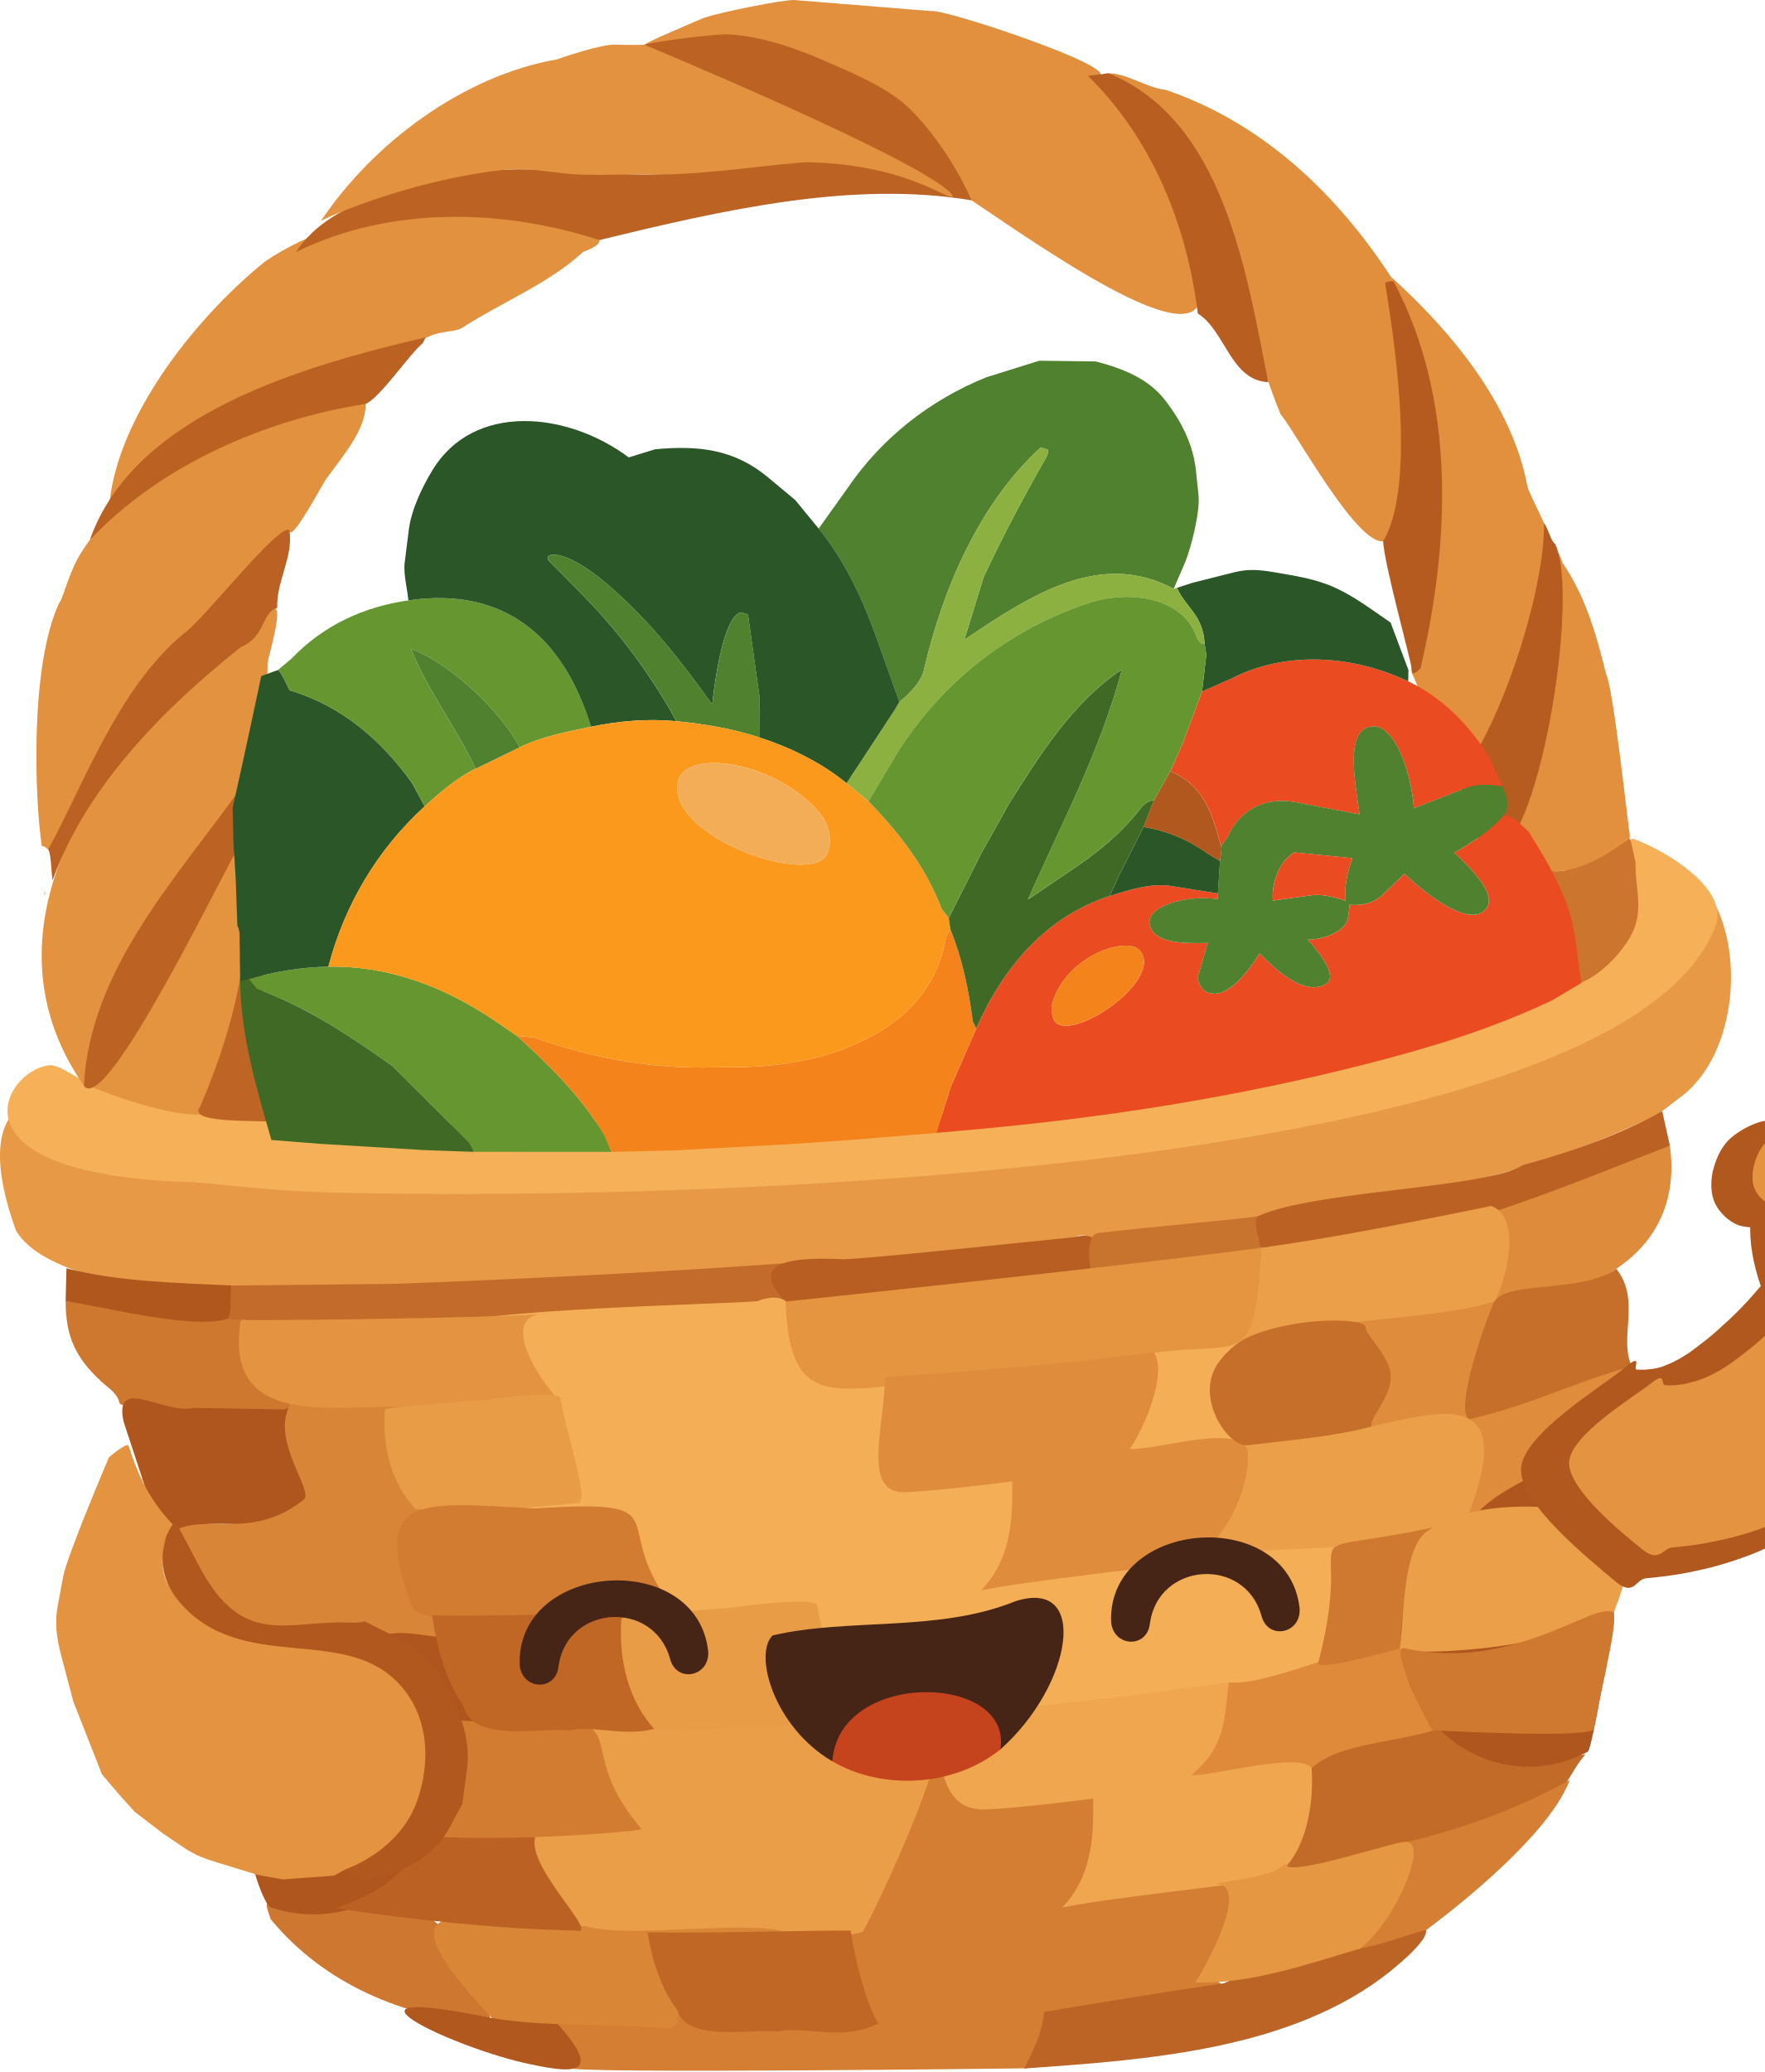
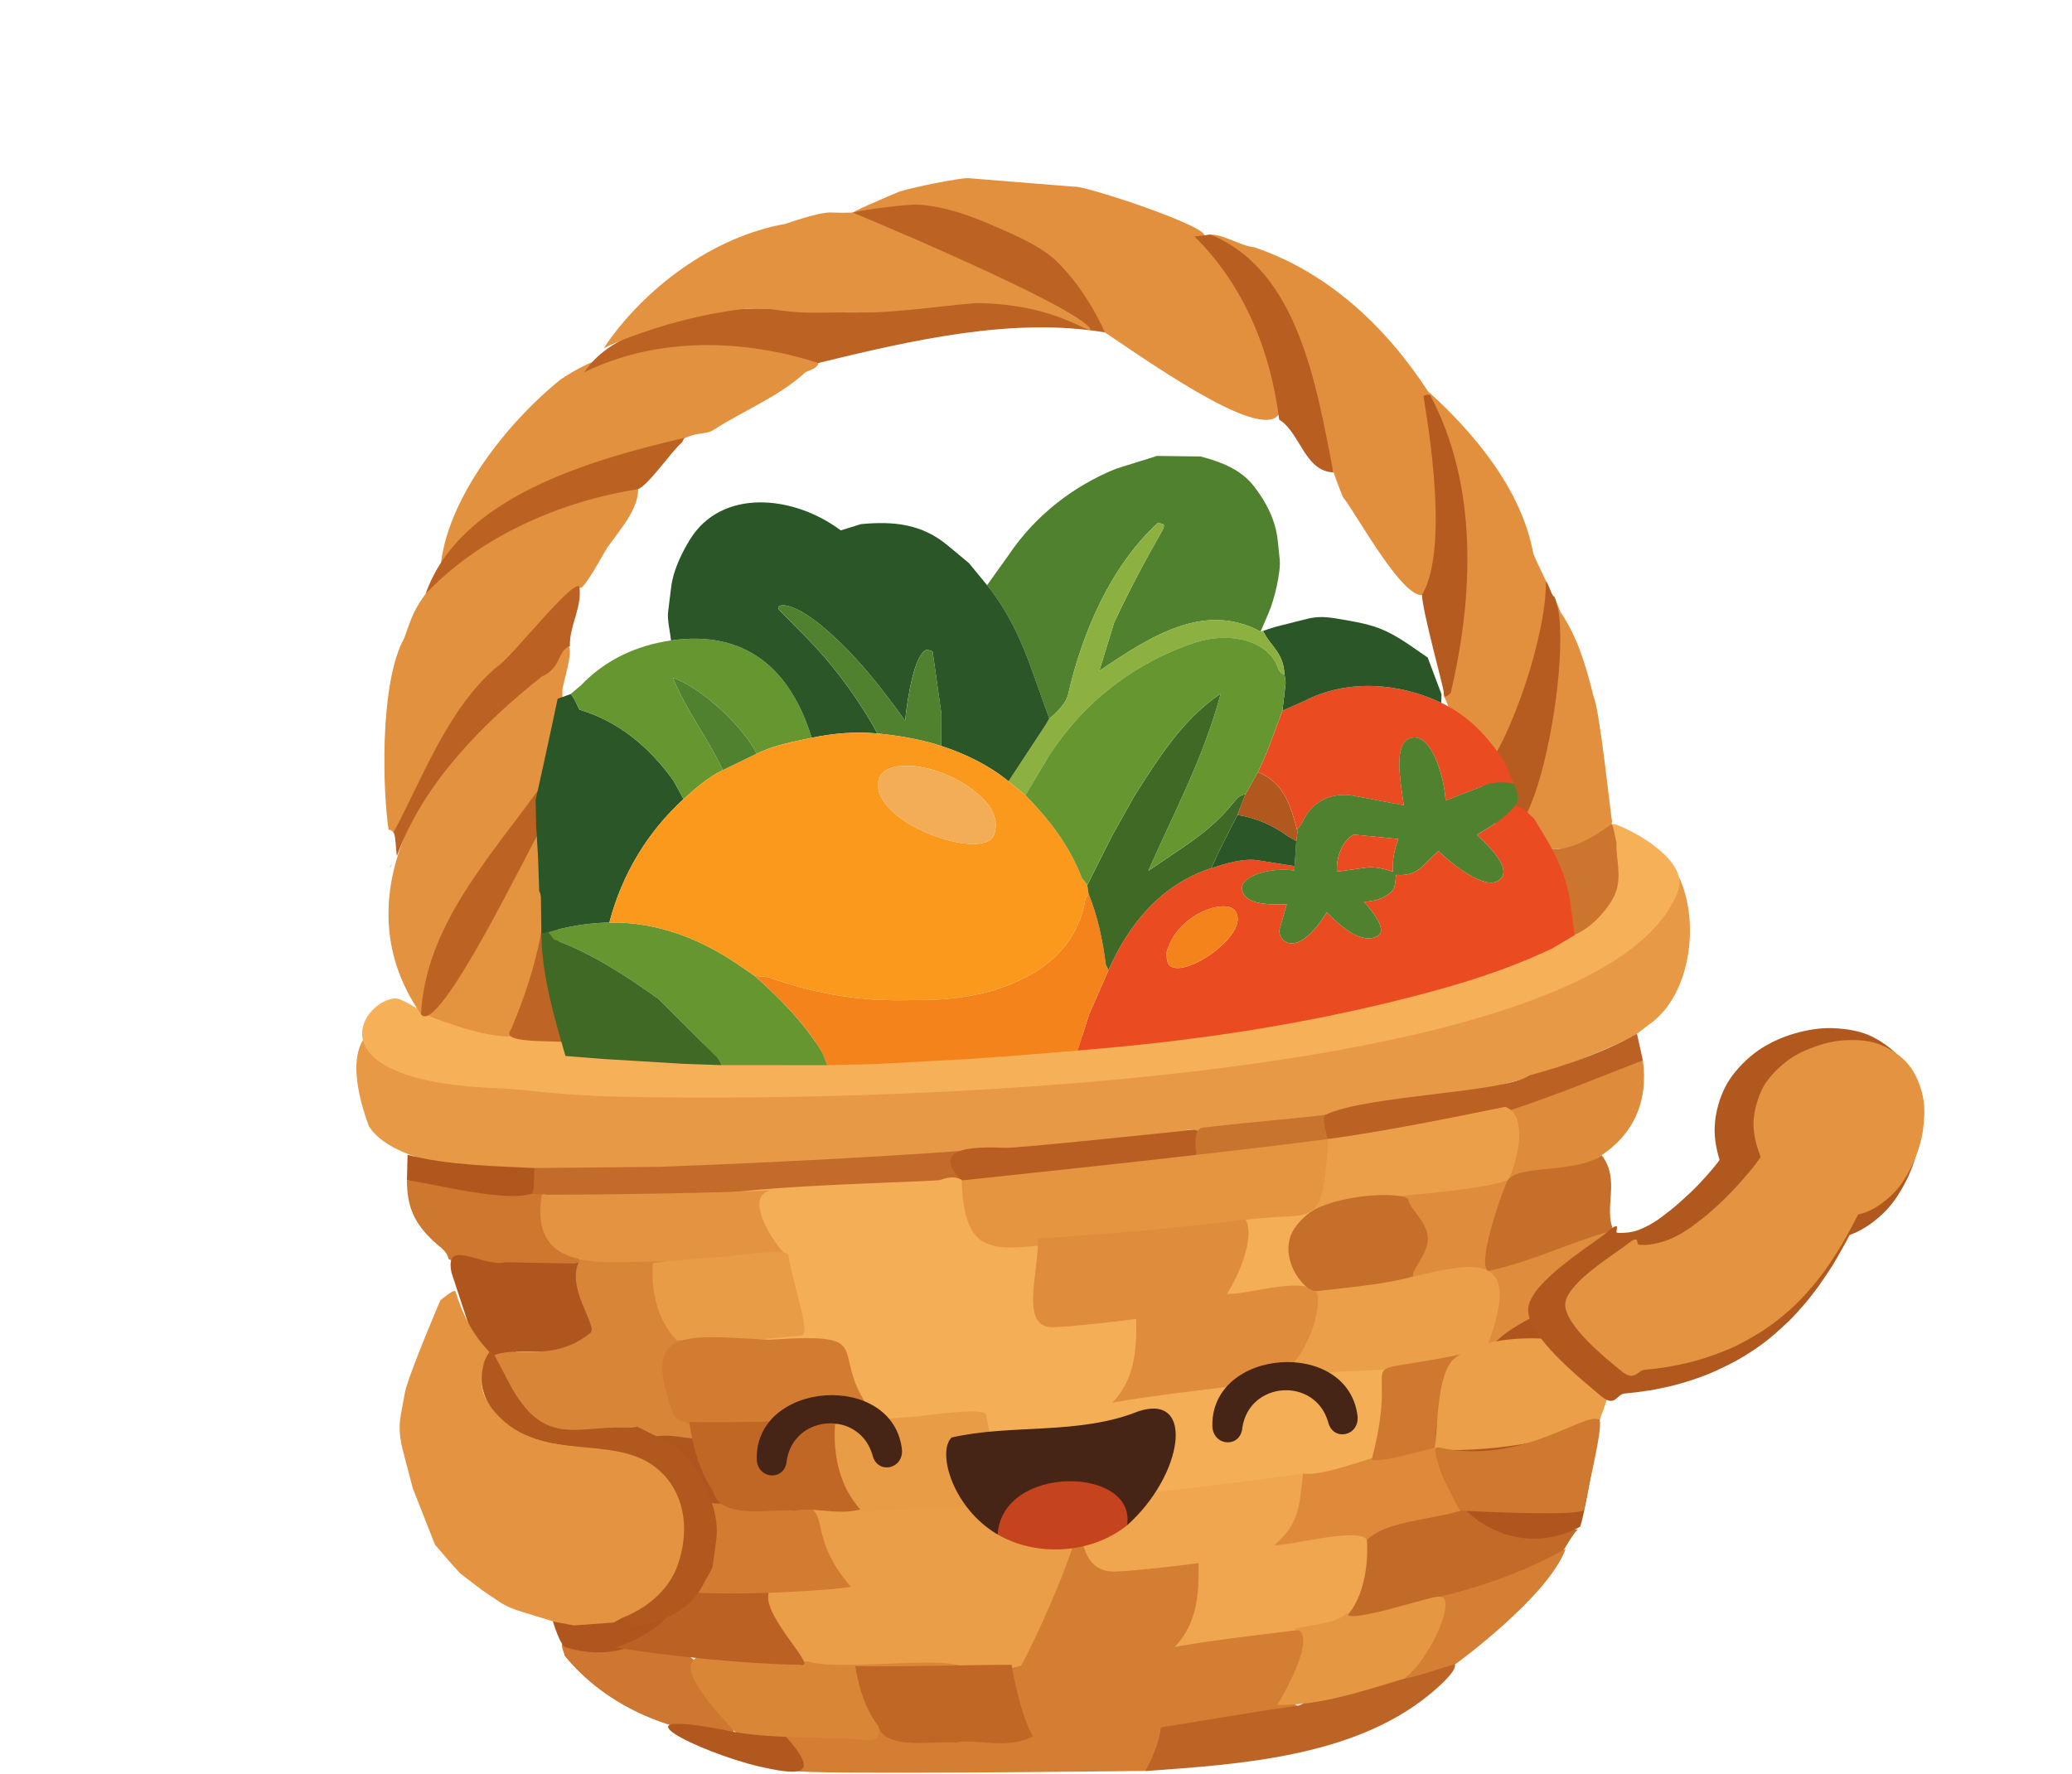
- <svg xmlns="http://www.w3.org/2000/svg" width="534" height="627" viewBox="0 0 534 627" fill="none">
+ <svg xmlns="http://www.w3.org/2000/svg" width="814" height="697" viewBox="-140 -70 814 697" fill="none">
  <g id="cesto">
    <g id="corpo">
      <path d="M519.51 274.461C527.873 291.803 524.535 321.143 507.693 332.701C507.693 332.701 502.015 337.133 502.043 336.969C448.676 363.778 386.763 368.094 330.057 375.547C329.626 372.89 324.216 373.389 324.274 376.4C296.382 377.59 264.873 386.021 238.65 382.443C194.088 387.728 26.303 407.208 4.885 372.477C0.751 361.14 -4.956 340.518 8.012 333.593C30.159 377.292 202.634 355.213 250.716 355.05C339.227 343.357 461.02 342.916 519.49 274.461" fill="#E79945" />
      <path d="M519.5 279.449C493.632 352.834 223.994 363.883 100.618 360.891C82.989 360.459 68.717 358.531 58.185 357.735C-17.895 355.587 1.317 323.877 14.841 322.352C18.352 321.959 25.229 328.021 28.874 328.404C33.957 328.941 41.448 330.083 49.217 331.464C65.187 334.303 99.103 340.422 118.631 340.298C172.44 339.952 267.598 337.727 290.828 336.902C331.87 330.764 381.593 324.433 423.978 313.019C442.528 307.389 465.433 298.786 478.544 290.575C496.03 283.535 489.977 252.19 494.581 253.897C503.847 257.331 521.428 267.815 519.701 278.298" fill="#F5B058" />
      <path d="M286.004 518.845C315.709 522.777 345.769 527.947 325.876 574.716L366.074 568.567C366.697 571.128 371.426 569.881 373.143 569.881C376.02 580.998 360.77 595.433 369.719 600.354L369.162 602.378L317.454 610.578L310.807 625.886C310.807 625.886 173.505 627.584 172.334 625.79C169.006 624.352 172.21 619.009 169.275 614.77C167.155 616.631 166.637 614.894 167.999 612.401C176.746 607.595 191.968 613.494 202.692 611.614C202.883 607.01 207.305 607.269 209.78 611.902C226.507 613.427 246.122 614.559 262.6 611.259C258.888 603.567 256.481 595.376 255.368 586.695C250.688 584.269 277.966 513.263 285.994 518.845H286.004Z" fill="#D37E33" />
      <path d="M479.83 530.987C476.722 534.172 474.42 539.965 471.466 542.756C457.999 548.943 440.562 558.908 425.484 557.431C427.584 560.97 392.326 566.265 391.501 567.282C388.278 567.138 386.705 566.418 389.247 563.685C404.047 513.329 385.602 538.344 436.955 520.043C456.225 520.225 444.235 533.001 479.83 530.978V530.987Z" fill="#C26B29" />
      <path d="M421.014 596.353C391.108 620.447 346.958 623.315 310.011 625.943C312.706 620.486 315.335 615.479 316.035 608.803C327.909 606.827 358.842 601.715 370.304 600.19C382.331 594.704 398.014 590.292 411.538 589.668C426.836 580.604 442.749 578.638 421.004 596.353H421.014Z" fill="#BC6425" />
      <path d="M73.685 399.487C78.577 403.899 87.871 424.933 87.871 424.933C89.665 436.482 36.508 426.458 36.173 424.607C35.914 423.197 35.089 421.634 32.288 419.495C22.601 411.237 19.896 404.225 19.867 393.799C35.501 393.54 72.793 398.672 73.685 399.487Z" fill="#CD772F" />
      <path d="M505.41 346.676C507.625 362.359 502.014 375.921 488.164 384.611C473.288 393.953 449.99 397.742 449.75 394.826C449.184 388.169 450.086 380.371 450.143 378.415C451.179 376.583 452.675 365.044 455.006 363.96C464.435 359.577 491.07 349.899 505.41 346.667V346.676Z" fill="#DE8B3B" />
      <path d="M101.558 577.391C111.869 577.516 126.17 574.849 133.585 583.367C133.095 594.896 152.202 607.777 147.492 612.419C122.324 610.578 98.01 600.372 81.877 580.7C81.474 578.619 79.21 575.482 82.529 574.504C85.483 575.128 101.223 573.142 101.558 577.391Z" fill="#CD7730" />
      <path d="M475.101 538.651C468.089 557.604 431.766 583.952 431.766 583.952C425.417 585.65 417.993 588.499 411.547 589.688C415.336 580.336 427.815 569.67 425.493 557.441C442.634 553.461 459.428 547.313 475.101 538.651Z" fill="#D47F34" />
      <path d="M69.964 389.004C84.677 410.029 29.497 394.5 19.867 393.8L20.117 383.796C35.808 387.892 53.62 388.189 69.954 389.004H69.964Z" fill="#B0571E" />
      <path d="M148.864 610.684C152.038 608.334 165.303 610.012 168.584 612.247C183.69 629.042 172.43 627.315 158.215 624.15C134.822 618.635 96.091 599.836 148.854 610.684H148.864Z" fill="#B1581F" />
      <path d="M238.66 382.194L239.878 383.882C237.461 391.498 245.029 388.055 247.446 391.834C250.141 395.891 238.919 395.824 237.595 393.359C213.031 397.08 183.317 400.754 158.177 397.963C132.088 402.787 68.516 399.516 68.909 399.037C70.002 397.685 69.666 394.088 69.954 389.004L119.408 388.505C155.894 387.163 202.519 384.851 238.65 382.185L238.66 382.194Z" fill="#C36B2A" />
      <path d="M505.41 346.676C465.557 362.1 424.774 380.419 381.449 377.638C379.137 374.597 376.298 370.089 380.778 368.017C397.611 360.229 450.134 359.606 460.934 352.566C475.417 348.614 489.891 343.588 503.099 336.241L505.41 346.676Z" fill="#BB6123" />
      <path d="M324.974 374.396C335.467 371.71 332.618 381.388 328.35 386.03C299.134 387.479 265.593 399.756 238.257 394.356C227.418 383.479 235.235 380.074 254.956 381.052C259.512 381.282 318.624 374.99 324.983 374.396H324.974Z" fill="#B85E22" />
      <path d="M380.777 368.008C378.878 369.888 381.641 375.988 381.449 377.628C380.183 388.534 342.574 381.398 330.124 384.179C330.124 384.179 328.053 373.677 332.474 373.13C346.986 371.327 378.811 368.641 380.768 368.008H380.777Z" fill="#C8732E" />
      <path d="M85.953 426.488C91.372 424.464 92.792 427.514 90.212 435.648C98.029 475.328 105.107 460.231 62.866 461.18C66.338 505.887 116.032 477.227 137.028 491.586C141.872 494.895 148.24 504.419 149.353 513.215C159.376 524.206 139.052 524.139 131.292 524.561C145.689 555.849 114.085 588.077 81.838 577.133C79.268 575.397 74.299 560.453 74.29 549.173C74.654 542.498 51.126 471.961 37.429 430.267C34.226 415.87 49.85 428.214 58.569 426.037L85.943 426.498L85.953 426.488Z" fill="#AF561E" />
      <path d="M229.116 393.751C248.319 386.721 234.977 416.052 250.093 418.095C292.411 417.606 361.326 397.55 401.965 396.293C406.972 386.165 406.713 454.341 403.797 502.27C403.27 511.123 274.436 522.009 227.15 523.026C220.388 522.163 169.956 516.801 148.25 489.974C123.37 459.233 127.523 406.393 130.698 403.583C126.487 396.312 220.158 394.711 229.116 393.751Z" fill="#F4AE56" />
      <path d="M282.656 518.528C293.312 518.193 264.797 578.84 261.104 584.547C260.826 584.988 199.996 599.183 175.969 584.345C153.007 570.159 155.703 527.727 168.047 523.746C191.009 516.332 263.281 519.814 282.656 518.528Z" fill="#EA9E48" />
      <path d="M371.953 509.032C376.03 515.996 370.802 528.005 366.467 534.45C374.792 534.901 394.302 526.47 396.997 535.035C397.802 546.746 394.992 562.899 384.451 568.701C373.852 570.255 333.453 574.629 321.473 577.257C330.268 567.963 331.103 556.626 330.853 544.272C323.142 545.298 306.846 547.168 299.173 547.514C284.718 548.607 284.085 533.548 283.989 518.988C309.733 517.185 346.689 512.658 371.953 509.032Z" fill="#EFA64F" />
      <path d="M177.37 582.887C190.079 586.753 226.392 580.835 237.806 584.691C239.974 588.412 198.913 586.014 198.28 586.695C199.546 593.285 201.627 599.749 205.32 605.379C204.706 608.756 206.874 614.28 201.387 613.868C184.66 612.142 165.189 613.504 148.874 610.664C109.241 568.51 144.759 581.813 177.37 582.878V582.887Z" fill="#DA8637" />
      <path d="M205.042 608.305C199.996 601.649 197.397 593.323 195.978 584.729C209.809 585.122 244.156 584.154 257.44 584.192C258.466 591.299 261.977 606.253 265.852 612.305C254.802 617.878 243.887 612.919 235.523 614.741C228.675 613.782 207.718 618.261 205.042 608.315V608.305Z" fill="#C06726" />
      <path d="M425.484 557.431C432.764 557.086 422.088 581.976 411.538 589.678C395.529 594.416 378.581 600.373 361.767 599.931C365.69 593.831 378.313 570.294 368.078 570.121C373.661 568.577 385.199 568.241 389.247 563.695C387.453 569.171 424.246 556.415 425.484 557.431Z" fill="#E69742" />
      <path d="M434.384 502.472C436.063 508.706 438.47 514.989 442.393 520.12C428.994 527.832 406.943 525.885 396.997 535.045C393.62 529.913 365.767 537.711 360.597 537.145C371.301 528.35 370.428 519.88 371.953 509.032C385.794 511.43 435.075 484.679 434.375 502.462L434.384 502.472Z" fill="#DE8A3A" />
      <path d="M132.29 427.639C130.045 437.201 128.798 451.138 134.822 459.032C137.316 460.902 150.178 487.413 150.178 487.413C148.413 501.292 129.355 493.542 120.185 494.194C103.323 495.393 60.737 498.511 58.684 495.154C40.518 465.516 51.059 461.247 62.876 461.171C71.575 461.113 81.445 462.235 91.938 453.785C95.17 451.186 81.656 435.763 87.881 424.924C88.399 424.013 138.045 421.308 132.299 427.639H132.29Z" fill="#D98537" />
      <path d="M165.898 397.588C151.108 396.898 161.448 415.352 168.076 422.44C156.345 425.95 142.466 421.538 132.29 427.638C117.068 420.215 66.223 439.436 72.88 399.487C94.019 399.526 145.555 398.806 165.908 397.588H165.898Z" fill="#E49440" />
      <path d="M443.823 425.557C457.241 425.461 493.027 408.206 493.891 413.683C492.461 449.718 475.619 451.138 445.751 460.883C439.411 455.905 455.563 434.871 440.331 428.962C386.015 442.486 438.758 419.591 409.034 402.749C401.188 395.21 455.448 389.464 453.846 394.279C453.846 394.279 451.486 419.438 443.823 425.567V425.557Z" fill="#DF8C3C" />
      <path d="M451.39 364.929C460.474 368.401 456.273 386.002 452.58 393.646C436.054 399.794 390.312 399.228 377.497 406.767C367.887 405.185 377.986 379.364 381.833 377.58C404.872 374.386 428.38 369.6 451.39 364.929Z" fill="#EB9F48" />
      <path d="M161.927 556.251C159.635 565.459 182.386 586.378 174.195 584.182C152.096 583.846 123.513 580.844 101.568 577.382C117.356 572.193 125.537 564.778 131.014 549.777C139.474 552.405 160.163 546.871 161.937 556.251H161.927Z" fill="#BA6123" />
      <path d="M381.842 377.581C378.984 419.716 376.586 402.394 336.321 411.698C328.475 412.494 275.846 419.333 269.334 419.352C247.733 421.702 238.784 421.078 237.777 393.857C237.777 393.857 334.94 383.748 381.842 377.581Z" fill="#E59540" />
      <path d="M212.782 519.986C212.782 519.986 148.653 526.058 147.569 520.466C141.181 513.32 134.131 498.117 138.889 490.665L180.621 487.576C191.623 484.689 238.478 519.603 212.782 519.986Z" fill="#F2AA54" />
      <path d="M174.732 454.821L141.239 457.909C141.239 457.909 141.574 457.928 139.263 456.854L125.854 456.701C118.286 448.817 115.687 437.594 116.454 426.574C116.943 425.624 143.665 423.965 146.178 423.687C153.602 422.708 169.265 420.809 169.658 423.14C171.807 435.782 178.799 454.715 174.742 454.83L174.732 454.821Z" fill="#E99C46" />
      <path d="M150.696 521.291C197.521 518.221 170.56 526.058 194.193 553.489C193.282 554.554 116.809 560.328 113.231 550.765C100.378 516.361 116.435 519.478 150.696 521.291Z" fill="#D27C32" />
      <path d="M444.11 459.243C422.884 472.124 383.712 465.928 360.597 472.335C377.152 453.766 373.257 437.816 375.147 437.365C380.537 436.885 409.12 431.197 414.002 431.917C437.924 426.363 459.265 420.416 444.11 459.253V459.243Z" fill="#EB9F48" />
      <path d="M455.822 457.008C438.758 465.046 431.872 484.066 434.385 502.472C433.991 501.014 432.86 499.729 433.445 496.573C430.375 496.669 401.198 505.752 398.896 503.479C412.727 451.8 379.387 476.863 455.822 457.008Z" fill="#CF7930" />
      <path d="M410.482 427.418L410.693 421.5C410.789 423.159 412.842 425.768 410.482 427.418Z" fill="#EB9F48" />
      <path d="M425.522 484.584C416.372 517.789 450.594 546.036 480.645 530.028C482.908 527.899 504.173 404.676 484.894 431.744C476.559 443.455 457.443 447.129 447.487 457.459C431.651 473.879 423.019 484.852 425.522 484.584Z" fill="#AF561E" />
      <path d="M493.881 413.472C476.703 418.076 462.239 425.663 444.715 429.432C439.612 427.063 451.141 395.449 452.359 393.732C456.762 387.479 478.784 391.373 489.2 383.939C496.787 393.598 489.795 404.734 493.881 413.481V413.472Z" fill="#C56F2B" />
      <path d="M349.269 409.108C353.346 416.071 346.305 432.012 341.97 438.458C350.296 438.909 374.984 430.459 377.67 439.024C378.475 450.735 370.495 466.907 359.954 472.709C349.356 474.263 308.956 478.637 296.976 481.265C305.772 471.971 306.606 460.634 306.357 448.28C298.645 449.306 282.349 451.176 274.676 451.522C260.221 452.615 267.904 431.293 267.818 416.733C293.562 414.93 324.015 412.743 349.269 409.117V409.108Z" fill="#DF8C3C" />
      <g>
        <path d="M488.529 487.663C467.303 500.544 423.373 500.88 423.661 498.904C424.975 490.157 424.39 468.758 431.871 463.415C449.769 450.62 484.126 457.497 488.116 460.068C493.66 463.646 495.78 469.074 488.529 487.663Z" fill="#EB9F48" />
        <path d="M433.905 523.621C436.974 523.717 482.62 526.249 482.496 523.027C482.39 520.331 490.495 489.13 488.183 487.874C482.179 484.603 458.152 506.03 425.023 498.76C419.729 497.599 434.49 526.767 433.905 523.621Z" fill="#CF7930" />
        <path d="M66.827 520.581C63.595 515.91 57.466 500.333 58.674 495.153C59.307 494.3 103.074 490.214 103.093 492.573C103.208 505.397 114.382 526.316 110.354 525.779" fill="#E99C46" />
        <path d="M415.153 431.648C403.241 434.842 390.206 435.801 377.497 437.346C371.876 438.027 360.875 422.507 369.152 411.832C371.665 408.59 374.763 405.885 378.494 404.312C392.661 398.366 413.158 398.778 413.273 401.54C413.389 404.303 420.784 410.393 420.947 416.398C421.119 422.901 414.098 429.375 415.163 431.648H415.153Z" fill="#C56F2B" />
        <path d="M162.052 456.471C208.878 453.402 181.916 461.238 205.55 488.67C204.638 489.734 128.165 495.509 124.587 485.946C111.735 451.541 127.791 454.658 162.052 456.471Z" fill="#D27C32" />
        <path d="M140.231 516.197C134.956 508.457 132.251 498.77 130.764 488.766C145.209 489.226 181.081 488.094 194.96 488.142C196.025 496.41 199.699 513.809 203.746 520.849C192.208 527.333 180.813 521.559 172.065 523.679C164.91 522.557 143.022 527.774 140.231 516.197Z" fill="#C06726" />
        <path d="M253.028 521.626L198.528 523.746C190.088 514.855 187.191 502.203 188.054 489.773C188.601 488.708 218.393 486.838 221.193 486.512C229.461 485.409 246.927 483.27 247.369 485.888C249.766 500.141 257.564 521.502 253.037 521.626H253.028Z" fill="#E99C46" />
      </g>
    </g>
    <g id="rosto">
      <g id="boca" transform="translate(277.0 512.0) scale(1.0) translate(-277.0 -512.0)">
        <path d="M302.789 529.376C294.08 505.292 260.97 510.251 251.925 532.992C234.286 522.652 228.004 500.63 233.835 494.895C257.085 489.485 283.807 494.05 307.364 484.536C329.866 477.352 324.59 510.03 302.779 529.376H302.789Z" fill="#462416" />
        <path d="M302.789 529.376C288.574 540.848 266.878 541.749 251.925 532.983C253.814 505.138 306.558 506.241 302.789 529.376Z" fill="#C5441E" />
      </g>
      <g id="olho-esq" transform="translate(185.0 490.0) rotate(-4.0) scale(1.3 1.3)">
        <path d="M-22 9C-21-15 21-15 22 9C22 15 14 16 13 10C10-4-10-4-13 10C-14 16-22 15-22 9Z" fill="#462416" />
      </g>
      <g id="olho-dir" transform="translate(364.0 477.0) rotate(-4.0) scale(-1.3 1.3)">
        <path d="M-22 9C-21-15 21-15 22 9C22 15 14 16 13 10C10-4-10-4-13 10C-14 16-22 15-22 9Z" fill="#462416" />
      </g>
    </g>
    <g id="alca">
      <path d="M333.146 22.521C340.474 32.151 369.421 83.686 362.285 93.009C354.362 103.368 308.927 70.421 289.092 57.29C263.646 37.474 196.371 15.001 195.325 13.562C194.193 13.812 197.099 12.316 201.109 10.551C206.432 8.201 213.204 5.333 213.204 5.333C218.527 3.606 236.434 0 240.271 0L281.975 3.367C284.968 2.523 333.127 18.329 333.146 22.511V22.521Z" fill="#E28F3E" />
      <path d="M180.161 70.805C183.633 73.442 179.317 75.15 176.516 76.214C166.08 85.835 152.249 91.244 140.039 99.1C136.788 101.191 132.069 98.965 124.137 105.277C88.082 110.485 54.761 132.545 32.864 156.927C33.065 129.054 58.204 96.903 80.092 79.236C106.651 60.906 148.058 59.429 180.161 70.805Z" fill="#E2913E" />
      <path d="M420.937 83.686C422.683 86.065 428.783 139.816 421.445 161.32C415.71 174.585 392.604 131.107 387.597 125.38C373.133 90.314 370.399 44.687 333.98 22.396C339.304 21.044 346.852 26.636 352.799 27.182C381.516 36.937 404.056 57.875 420.937 83.686Z" fill="#E18F3D" />
      <path d="M110.708 122.225C110.66 130.176 104.119 137.447 98.604 145.12C97.702 146.377 88.542 163.584 87.679 160.773C87.65 160.697 81.176 167.727 77.522 171.717C70.098 179.813 61.744 188.579 54.147 195.984C36.892 213.815 25.066 235.06 17.632 258.617C15.273 260.66 15.196 255.979 12.654 256.046C10.458 241.285 9.038 201.202 17.987 182.287C18.869 181.741 20.596 174.25 23.646 168.802C27.483 161.944 32.969 156.62 36.46 153.455C56.9 134.915 89.281 118.571 110.708 122.215V122.225Z" fill="#E2913E" />
      <path d="M294.06 60.618C258.13 54.585 219.16 63.448 181.446 72.646C152.278 63.218 118.247 62.163 89.569 76.281C100.618 59.17 128.645 54.902 148.058 51.622C178.194 48.782 217.376 62.815 240.587 35.796C225.078 24.9 208.005 18.502 188.985 15.989C190.769 14.08 193.052 14.071 195.037 13.534C199.507 12.325 217.155 10.205 220.493 10.397C231.322 11.021 242.573 15.222 251.1 19.087C254.553 20.651 268.182 25.907 275.136 32.717C287.49 44.812 294.051 60.599 294.051 60.599L294.06 60.618Z" fill="#BC6223" />
      <path d="M441.636 235.463C438.183 233.228 428.495 204.866 427.248 203.715C434.087 163.104 435.142 122.628 420.927 83.686C439.41 100.337 457.721 122.561 462.296 147.163C462.315 148.046 465.212 153.657 467.331 158.289C468.051 159.853 468.674 181.587 463.485 201.039C459.025 217.757 448.964 232.902 441.645 235.463H441.636Z" fill="#E2903D" />
      <path d="M493.315 252.814C491.665 267 449.021 266.156 450.661 256.89C461.49 243.683 465.154 146.165 472.981 170.422C479.676 180.072 483.1 191.706 486.121 204.002C488.404 208.462 493.056 252.689 493.315 252.814Z" fill="#E2903E" />
      <path d="M335.505 22.185C370.274 36.304 377.228 82.142 383.847 115.645C372.481 115.175 370.821 99.982 362.534 94.889C359.273 68.167 348.694 41.982 329.28 22.943L335.515 22.185H335.505Z" fill="#B85E21" />
      <path d="M470.65 164.504C480.606 184.695 456.426 306.162 441.626 235.463C454.498 219.186 467.638 178.489 467.312 158.289C468.549 159.776 469.557 164.159 470.64 164.504H470.65Z" fill="#B65C20" />
      <path d="M80.965 200.808C81.56 253.456 35.204 273.522 25.401 328.548C-8.783 279.545 31.952 224.183 72.745 192.703C73.656 191.994 81.579 182.182 83.497 184.234C85.185 186.037 80.955 199.629 80.965 200.808Z" fill="#E3923F" />
      <path d="M74.951 255.547C77.781 262.233 74.107 307.975 64.017 336.596C56.42 339.732 32.979 331.253 28.221 329.047C41.793 303.85 71.335 253.581 74.145 254.233C74.289 254.272 74.778 255.145 74.951 255.547Z" fill="#E4933F" />
      <path d="M72.774 255.317C68.544 261.628 32.144 338.025 25.392 328.558C27.195 292.897 54.099 265.072 73.618 237.419C76.255 239.836 76.85 253.427 73.148 254.866C73.119 254.876 73.004 254.962 72.774 255.317Z" fill="#BC6223" />
      <path d="M84.734 339.991C83.804 338.37 56.027 340.806 60.535 334.984C69.139 315.053 76.044 291.189 74.241 269.042C78.644 264.649 80.044 324.146 84.734 339.981V339.991Z" fill="#BE6525" />
      <path d="M495.032 260.947C494.849 268.247 497.238 274.184 494.6 281.042C491.962 287.9 479.724 301.587 470.247 297.539C460.349 293.309 450.891 270.203 450.613 260.314C454.085 258.578 464.214 264.621 473 263.518C483.33 262.213 493.497 253.044 493.324 253.869C493.622 253.725 494.888 260.784 495.041 260.947H495.032Z" fill="#CB752F" />
      <path d="M127.935 103.867C123.887 107.157 115.082 120.316 110.708 122.225C80.39 126.915 48.517 140.717 27.185 163.42C40.537 125.179 92.024 110.725 128.827 102.073L127.935 103.867Z" fill="#BB6223" />
      <path d="M419.249 85.528C419.872 85.269 421.599 84.818 421.819 85.221C440.734 120.786 438.94 164.044 429.924 202.285C427.497 204.76 427.143 203.561 427.2 202.094C427.258 200.626 418.702 169.876 418.645 163.708C430.576 143.873 418.884 85.681 419.249 85.528Z" fill="#B65B1F" />
      <path d="M87.631 160.495C88.753 168.859 83.631 175.784 83.89 183.956C79.085 185.28 80.524 192.646 72.841 195.85C49.457 214.428 26.12 238.014 15.905 266.395C15.435 263.221 15.608 259.998 14.687 256.861C25.008 238.215 35.52 208.472 55.451 191.85C60.631 188.771 84.763 157.723 87.621 160.495H87.631Z" fill="#BA6123" />
      <path d="M195.047 13.543C195.047 13.543 282.311 49.752 288.44 59.266C287.375 61.405 275.625 49.867 244.865 49.109C239.12 48.965 211.995 53.204 197.761 52.773C190.213 52.543 182.319 53.224 173.85 52.725C167.03 52.322 159.712 50.576 152.892 51.325C127.906 54.058 104.608 63.132 97.175 66.805C112.943 43.277 140.126 22.953 168.574 17.965C168.574 17.965 181.974 13.188 186.625 13.505C189.091 13.668 195.047 13.553 195.047 13.553V13.543Z" fill="#E3923F" />
    </g>
    <g id="frutas">
      <g>
        <path d="M156.47 313.471C166.416 322.391 175.845 331.781 182.99 343.559L185.014 348.566L143.329 348.547C143.368 348.029 142.322 346.063 141.708 345.449L118.756 322.573C105.548 313.212 92.859 304.81 77.704 299.189L75.383 296.283C82.941 294.01 91.382 292.657 99.39 292.513C117.749 292.187 134.812 298.642 150.245 309.203L156.479 313.471H156.47Z" fill="#669630" />
        <path d="M75.373 296.283L77.695 299.189C92.849 304.81 105.539 313.212 118.746 322.573L141.699 345.449C142.313 346.063 143.358 348.039 143.32 348.547L128.559 348.039L96.935 346.13L82.145 344.96C77.57 329.134 72.889 313.327 72.678 296.935L75.364 296.273L75.373 296.283Z" fill="#3F6925" />
      </g>
      <path d="M84.15 202.737C85.416 203.83 86.605 206.871 87.641 208.885C103.083 213.402 115.399 223.867 124.674 236.921L128.539 243.999C114.315 256.986 104.349 273.58 99.381 292.513C91.372 292.657 82.931 294 75.373 296.283L72.688 296.945L72.505 282.509C72.505 281.991 72.064 280.217 71.844 280.255L71.345 266.117L70.645 254.675L70.415 244.441C73.935 228.96 79.076 204.588 79.076 204.588L84.159 202.737H84.15Z" fill="#2B5627" />
      <path d="M178.885 219.915C171.567 221.44 163.989 222.888 157.247 226.159C152.364 216.232 136.673 200.77 124.395 196.368C129.863 209.748 138.255 220.27 143.962 232.595C138.342 235.319 133.124 239.817 128.539 243.999L124.674 236.921C115.399 223.867 103.083 213.402 87.641 208.885C86.595 206.87 85.415 203.83 84.149 202.736L88.302 199.245C97.961 189.116 110.296 183.582 123.609 181.673C152.71 177.511 170.492 192.646 178.885 219.915Z" fill="#669630" />
      <g id="tomate">
        <path d="M462.641 251.663L466.056 257.226C471.207 265.638 475.571 274.759 476.808 284.265L478.602 297.472L469.854 302.671C451.813 311.246 433.493 316.866 413.964 321.864C374.14 332.05 334.297 338.284 293.38 341.929L283.366 342.821L287.807 328.769L295.49 311.226C303.47 293.003 316.409 277.426 335.841 271.153C341.222 269.417 348.387 267.125 354.43 268.103L368.606 270.357L368.539 272.074C358.343 270.673 346.91 274.539 347.975 279.709C349.116 285.253 357.298 285.598 365.527 285.358L362.582 295.602C362.266 296.715 363.695 299.275 364.673 299.88C370.093 303.208 376.548 295.938 381.257 288.543C387.636 294.959 395.175 301.079 401.121 297.875C404.872 295.861 400.565 289.578 395.827 284.332C399.865 284.38 405.84 282.5 407.605 279.037C408.114 278.04 408.372 274.827 408.478 273.791C412.363 274.136 415.844 273.311 418.587 270.664L425.091 264.391C432.821 271.757 445.022 280.476 449.626 275.239C453.242 271.124 446.441 263.873 440.216 258.041C445.827 254.752 451.295 251.327 455.083 246.733C456.215 246.666 458.421 247.731 459.236 248.488L462.651 251.673L462.641 251.663ZM345.02 287.67C341.232 283.104 322.586 289.041 318.404 303.86C318.078 305.021 318.404 307.774 319.018 308.781C323.574 316.166 352.483 296.667 345.02 287.679V287.67Z" fill="#EB4B20" />
        <path d="M426.203 206.17C436.773 211.196 444.552 219.349 450.834 229.18L454.709 237.976C451.525 237.391 447.132 237.141 444.005 238.359L427.949 244.604C427.105 232.998 421.513 217.287 413.888 220.145C407.452 222.553 410.051 236.173 411.499 246.455L392.134 242.772C383.175 241.064 375.205 244.901 371.512 253.38L369.594 256.075C366.937 246.503 364.606 237.669 354.209 233.391L357.854 225.219L363.82 209.249L372.596 205.374C389.381 196.732 409.686 198.315 426.213 206.17H426.203Z" fill="#EB4B20" />
        <path d="M420.88 188.388L426.289 202.784L426.213 206.17C409.686 198.315 389.381 196.732 372.596 205.374L363.82 209.249L365.047 198.698C365.153 197.806 364.75 195.668 364.587 194.814C364.184 186.095 358.688 183.611 356.223 177.885L360.961 176.35L373.43 173.204C377.766 172.111 381.142 172.389 385.717 173.175C392.105 174.278 398.388 175.17 404.44 178C410.319 180.753 415.528 184.743 420.889 188.397L420.88 188.388Z" fill="#2B5627" />
        <path d="M454.709 237.966C455.822 240.479 457.366 243.942 455.074 246.723C451.285 251.318 445.808 254.742 440.207 258.032C446.432 263.863 453.232 271.115 449.616 275.229C445.012 280.466 432.812 271.757 425.081 264.381L418.578 270.654C415.835 273.302 412.353 274.126 408.468 273.781C408.363 274.817 408.104 278.03 407.595 279.028C405.821 282.481 399.846 284.37 395.817 284.322C400.555 289.578 404.862 295.851 401.112 297.865C395.165 301.069 387.616 294.959 381.248 288.533C376.548 295.928 370.083 303.198 364.664 299.87C363.685 299.266 362.256 296.714 362.573 295.592L365.517 285.348C357.297 285.588 349.116 285.243 347.965 279.699C346.9 274.529 358.324 270.664 368.529 272.064L368.596 270.347L369.249 260.487C369.316 259.413 369.901 257.226 369.584 256.056L371.503 253.361C375.186 244.882 383.166 241.045 392.124 242.752L411.49 246.436C410.041 236.153 407.442 222.534 413.878 220.126C421.513 217.268 427.095 232.979 427.939 244.584L443.995 238.34C447.122 237.122 451.515 237.372 454.7 237.957L454.709 237.966ZM407.202 272.573C406.828 268.496 407.816 263.547 409.351 259.71L391.75 257.945C386.964 260.88 384.902 267.192 385.228 272.534L396.997 270.904C400.009 270.482 404.191 271.47 407.193 272.582L407.202 272.573Z" fill="#50812F" />
        <path d="M346.114 250.224C353.403 251.375 359.974 254.253 365.844 258.502L369.258 260.497L368.606 270.357L354.43 268.103C348.387 267.124 341.222 269.417 335.841 271.153L338.795 264.727L346.123 250.224H346.114Z" fill="#2B5627" />
        <path d="M345.02 287.67C352.473 296.657 323.564 316.157 319.018 308.771C318.394 307.764 318.078 305.011 318.404 303.851C322.586 289.032 341.232 283.095 345.02 287.66V287.67Z" fill="#F5831B" />
        <path d="M369.584 256.075C369.91 257.245 369.325 259.432 369.248 260.506L365.834 258.511C359.964 254.272 353.384 251.385 346.104 250.234L349.231 242.206L354.19 233.401C364.587 237.678 366.918 246.503 369.574 256.085L369.584 256.075Z" fill="#B0581E" />
        <path d="M407.202 272.572C404.2 271.469 400.018 270.482 397.006 270.894L385.238 272.525C384.912 267.182 386.974 260.88 391.76 257.936L409.36 259.701C407.826 263.528 406.838 268.486 407.212 272.563L407.202 272.572Z" fill="#EB4B20" />
      </g>
      <g>
        <path d="M355.225 178.182C333.328 166.432 312.428 179.64 291.864 193.644L297.705 174.633C303.594 162.068 309.886 150.213 316.802 138.157C316.965 137.725 317.512 136.19 317.109 136.066L314.999 135.385C296.506 152.218 285.274 178.23 279.615 202.871C278.791 206.487 274.685 210.534 272.201 212.386L265.804 194.459C261.42 181.971 255.876 169.847 247.771 159.968L256.471 147.787C266.811 132.594 281.371 121.122 298.463 114.187L314.538 109.161L331.659 109.372C340.032 111.578 347.562 114.561 352.626 121.093C357.69 127.615 361.182 134.646 361.997 142.636L362.755 149.993C363.225 154.549 360.721 165.569 358.324 171.008L355.225 178.201V178.182Z" fill="#50812F" />
        <path d="M355.225 178.182L356.213 177.875C358.678 183.611 364.165 186.085 364.577 194.804C363.896 195.389 362.515 193.778 362.285 193.049C358.621 181.414 342.795 178.115 329.501 182.517C305.532 190.45 285.418 206.18 271.904 227.348L262.868 242.484L256.212 237.017L270.791 214.831L272.211 212.376C274.695 210.525 278.79 206.477 279.625 202.861C285.284 178.22 296.516 152.199 315.008 135.375L317.118 136.056C317.521 136.19 316.974 137.725 316.811 138.147C309.896 150.213 303.604 162.059 297.715 174.624L291.873 193.634C312.438 179.621 333.337 166.413 355.235 178.172L355.225 178.182Z" fill="#8DB140" />
        <path d="M247.781 159.958C255.886 169.838 261.43 181.961 265.813 194.449L272.211 212.376L270.791 214.831L256.212 237.017C248.549 230.725 239.274 226.217 229.788 223.128L229.826 210.515L226.383 185.99C225.663 185.702 224.33 185.194 223.822 185.414C219.256 187.457 216.628 203.341 215.563 213.191C205.828 199.562 196.476 187.755 184.295 177.194C170.138 164.917 163.971 167.478 166.177 169.742L168.431 172.053L175.595 179.276C186.232 189.989 195.018 201.547 202.653 214.534L204.658 218.227C196.064 217.402 187.288 218.16 178.876 219.905C170.483 192.637 152.7 177.501 123.6 181.664C123.293 178.201 122.056 173.693 122.487 170.25L123.705 160.505C124.501 154.165 127.715 147.528 130.889 142.281C143.272 121.794 171.577 124.422 190.299 138.416L198.251 135.96C211.334 134.723 222.22 135.931 232.377 144.391L240.684 151.307L247.772 159.949L247.781 159.958Z" fill="#2B5627" />
        <path d="M229.797 223.128C221.769 220.51 213.079 219.032 204.677 218.227L202.672 214.534C195.037 201.547 186.242 189.999 175.614 179.276L168.45 172.053L166.196 169.742C163.99 167.478 170.157 164.917 184.314 177.194C196.495 187.754 205.847 199.571 215.582 213.191C216.647 203.341 219.275 187.457 223.841 185.414C224.349 185.184 225.682 185.692 226.402 185.99L229.845 210.515L229.807 223.128H229.797Z" fill="#50812F" />
      </g>
      <g id="laranja">
        <path d="M295.48 311.236L287.797 328.779L283.356 342.83L260.557 344.701L241.614 346.072L204.572 348.096L185.014 348.576L182.991 343.569C175.845 331.781 166.416 322.4 156.47 313.48L161.755 313.969C178.492 319.955 195.584 323.197 213.281 323.043L222.258 322.966C236.32 322.842 250.179 320.636 262.552 314.2C275.29 307.888 284.172 297.328 286.416 283.219L287.653 281.281C291.164 289.828 293.207 299.438 294.435 309.107L295.48 311.245V311.236Z" fill="#F5831B" />
        <path d="M204.677 218.236C213.079 219.042 221.779 220.519 229.797 223.138C239.274 226.226 248.558 230.734 256.222 237.026L262.878 242.493C272.134 251.998 280.172 262.242 285.054 275.085L287.164 277.819L287.663 281.281L286.426 283.219C284.181 297.328 275.299 307.888 262.562 314.2C250.189 320.635 236.329 322.851 222.268 322.966L213.29 323.043C195.584 323.196 178.492 319.945 161.764 313.969L156.479 313.48L150.245 309.212C134.812 298.652 117.749 292.197 99.391 292.523C104.359 273.589 114.325 256.996 128.549 244.009C133.124 239.827 138.351 235.328 143.972 232.604L157.256 226.168C163.999 222.898 171.586 221.449 178.895 219.924C187.316 218.169 196.083 217.421 204.677 218.246V218.236ZM250.457 258.127C252.328 253.284 250.419 248.411 247.052 244.814C233.03 229.823 206.442 226.408 205.013 237.17C202.807 253.706 246.391 268.678 250.457 258.118V258.127Z" fill="#FB991D" />
        <path d="M250.458 258.128C246.381 268.688 202.807 253.715 205.013 237.18C206.442 226.418 233.03 229.833 247.053 244.824C250.419 248.421 252.328 253.293 250.458 258.137V258.128Z" fill="#F3AD56" />
      </g>
      <path d="M157.247 226.159L143.962 232.595C138.265 220.279 129.873 209.757 124.396 196.367C136.663 200.77 152.355 216.232 157.247 226.159Z" fill="#50812F" />
      <g>
        <path d="M349.241 242.196L346.114 250.224L338.786 264.726L335.832 271.153C316.399 277.426 303.46 293.012 295.48 311.226L294.435 309.087C293.207 299.419 291.164 289.808 287.653 281.262L287.155 277.8L296.995 258.243L305.57 242.915C314.922 228.269 324.322 212.836 339.591 202.544C332.753 227.972 321.368 248.977 311.124 272.208L325.271 262.626C332.676 257.609 339.448 252.046 344.953 244.92C346.066 243.481 347.591 242.177 349.25 242.196H349.241Z" fill="#3F6925" />
        <path d="M364.577 194.804C364.74 195.658 365.143 197.797 365.038 198.689L363.81 209.239L357.844 225.209L354.199 233.381L349.24 242.186C347.581 242.167 346.056 243.471 344.943 244.91C339.448 252.037 332.676 257.6 325.262 262.616L311.114 272.198C321.358 248.977 332.743 227.962 339.582 202.535C324.303 212.826 314.912 228.259 305.561 242.906L296.986 258.233L287.145 277.79L285.035 275.056C280.153 262.213 272.115 251.97 262.859 242.464L271.894 227.329C285.409 206.16 305.522 190.44 329.492 182.498C342.785 178.096 358.611 181.385 362.275 193.03C362.506 193.759 363.877 195.37 364.568 194.785L364.577 194.804Z" fill="#669630" />
      </g>
      <path d="M13.23 270.961C13.268 270.577 13.642 269.896 13.949 269.704L13.23 270.961Z" fill="#BC6425" />
    </g>
    <g id="braco-esq" transform="translate(46 452)" data-pivo="46 452">
      <g transform="rotate(-15)" class="giro">
        <g transform="scale(1 1) translate(-46 -452)">
          <g>
            <path d="M72.343 577.132L77.033 581.506C87.564 582.762 98.902 581.257 106.68 573.065L112.406 567.032L116.483 557.326C118.468 552.607 119.063 547.427 118.708 542.698C117.931 532.081 115.284 520.513 106.412 513.291L98.134 505.934C96.964 506.107 95.055 505.57 93.262 505.023C75.22 499.546 60.353 504.342 54.061 476.67L50.944 462.954L50.014 462.504C43.213 468.287 41.563 477.428 45.621 485.878C58.08 511.852 91.343 505.339 102.997 526.988C109.308 538.699 106.364 552.444 98.863 563.1C92.753 571.79 82.174 576.221 72.333 577.123L72.343 577.132Z" fill="#B0581E" />
            <g>
              <path d="M69.328 577.895L72.908 577.003C82.741 576.022 93.284 571.506 99.324 562.767C106.738 552.051 109.572 538.283 103.167 526.623C91.339 505.069 58.129 511.85 45.461 485.977C41.336 477.56 42.902 468.397 49.666 462.568C45.17 454.614 43.346 446.102 42.911 436.178C42.853 434.864 36.288 437.977 36.288 437.977C36.288 437.977 16.312 463.45 13.501 469.343L9.606 477.509C7.361 482.207 6.813 486.864 6.788 492.063L6.723 506.595L9.406 530.179L13.406 538.501L16.018 543.612L22.561 552.125L27.712 558.069C30.52 561.307 33.161 563.003 36.834 565.304L47.005 571.668L53.928 574.969L69.328 577.905L69.328 577.895Z" fill="#E49340" />
            </g>
          </g>
        </g>
      </g>
    </g>
    <g id="braco-dir" data-pivo="490 446" transform="translate(490.0 446.0)">
      <g class="giro" transform="rotate(20.0)">
        <g transform="scale(1 1)">
          <path d="M9.4 30.7C17.2 33.8 15.5 28.3 18.5 26.9C21.5 25.5 24.4 24.0 27.3 22.4C30.2 20.8 32.9 19.0 35.7 17.2C38.4 15.3 41.0 13.4 43.5 11.3C46.1 9.2 48.5 7.0 50.8 4.6C53.1 2.3 55.4 -0.2 57.4 -2.7C59.5 -5.3 61.5 -8.0 63.3 -10.8C65.1 -13.6 66.7 -16.5 68.2 -19.5C69.8 -22.4 71.1 -25.5 72.3 -28.7C73.6 -31.8 74.6 -35.1 75.6 -38.4C76.5 -41.6 77.3 -45.0 78.1 -48.4C78.8 -51.9 79.3 -55.3 79.9 -58.9C80.4 -62.4 80.8 -66.0 81.2 -69.7C81.5 -73.3 91.2 -77.9 82.0 -80.8C72.8 -83.7 35.6 -87.5 26.0 -87.2C16.3 -86.9 24.8 -81.5 24.2 -78.9C23.5 -76.3 22.8 -73.8 22.0 -71.4C21.3 -69.0 20.4 -66.8 19.6 -64.7C18.8 -62.6 17.9 -60.6 17.1 -58.8C16.2 -56.9 15.4 -55.2 14.5 -53.6C13.7 -52.0 12.9 -50.5 12.1 -49.1C11.3 -47.7 10.5 -46.4 9.7 -45.2C9.0 -44.0 8.2 -42.9 7.5 -41.8C6.7 -40.8 6.0 -39.8 5.2 -38.9C4.4 -38.0 3.7 -37.2 2.8 -36.4C2.0 -35.6 1.2 -34.9 0.3 -34.3C-0.6 -33.7 -1.6 -33.1 -2.6 -32.7C-3.6 -32.2 -4.6 -31.8 -5.8 -31.5C-6.9 -31.1 -5.6 -37.4 -9.4 -30.7C-13.1 -24.0 -31.5 -1.6 -28.4 8.6C-25.3 18.9 1.5 27.7 9.4 30.7Z" fill="#B0581E" />
-           <path d="M61.6 -150.3C67.4 -150.0 73.8 -148.3 78.8 -145.1C83.9 -142.0 88.5 -136.9 91.7 -131.7C95.0 -126.4 97.0 -120.0 98.3 -113.8C99.5 -107.7 99.9 -101.2 99.4 -94.9C98.8 -88.6 97.6 -81.9 95.1 -76.1C92.6 -70.3 88.7 -64.2 84.2 -60.0C79.7 -55.9 73.6 -52.7 67.9 -51.2C62.2 -49.7 55.9 -49.9 50.2 -51.0C44.6 -52.0 39.1 -54.3 34.1 -57.3C29.2 -60.2 24.3 -64.0 20.5 -68.6C16.7 -73.3 13.1 -79.2 11.3 -85.3C9.6 -91.4 9.0 -98.8 9.9 -105.1C10.9 -111.5 13.7 -118.1 16.8 -123.5C20.0 -128.9 24.5 -133.6 29.0 -137.5C33.6 -141.4 38.7 -144.7 44.2 -146.9C49.6 -149.0 55.8 -150.6 61.6 -150.3Z" fill="#B0581E" />
-           <path d="M23.9 -115.1C26.3 -113.2 28.4 -109.8 28.8 -106.6C29.2 -103.4 27.9 -99.1 26.2 -95.9C24.5 -92.6 21.7 -89.4 18.7 -87.3C15.8 -85.1 11.7 -83.2 8.5 -83.1C5.2 -83.0 1.6 -84.7 -0.6 -86.8C-2.8 -88.9 -4.1 -92.3 -4.6 -95.5C-5.0 -98.8 -4.9 -102.9 -3.4 -106.2C-1.9 -109.4 1.3 -113.1 4.3 -115.1C7.3 -117.0 11.4 -117.7 14.7 -117.7C17.9 -117.7 21.5 -116.9 23.9 -115.1Z" fill="#B0581E" />
+           <path d="M60.2 -138.3C65.3 -138.0 71.1 -136.5 75.6 -133.8C80.0 -131.2 84.2 -126.8 87.1 -122.4C90.0 -118.0 91.8 -112.6 93.0 -107.4C94.2 -102.3 94.5 -96.8 94.1 -91.5C93.6 -86.2 92.6 -80.6 90.4 -75.7C88.2 -70.8 84.8 -65.7 80.8 -62.3C76.8 -58.8 71.4 -56.1 66.4 -54.9C61.3 -53.6 55.7 -53.9 50.7 -54.8C45.7 -55.7 40.8 -57.7 36.3 -60.2C31.9 -62.7 27.5 -65.9 24.1 -69.8C20.7 -73.8 17.5 -78.7 15.9 -83.9C14.3 -89.0 13.8 -95.2 14.6 -100.6C15.4 -105.9 17.8 -111.5 20.6 -116.0C23.4 -120.5 27.3 -124.5 31.3 -127.7C35.4 -130.9 40.0 -133.7 44.8 -135.5C49.6 -137.2 55.1 -138.5 60.2 -138.3Z" fill="#B0581E" />
          <path d="M14.3 19.0C20.7 21.3 20.1 16.7 22.8 15.4C25.6 14.1 28.3 12.7 31.0 11.2C33.6 9.7 36.2 8.1 38.7 6.4C41.2 4.7 43.6 2.9 46.0 0.9C48.3 -1.0 50.6 -3.0 52.8 -5.2C54.9 -7.4 57.0 -9.7 58.9 -12.1C60.9 -14.4 62.7 -17.0 64.4 -19.6C66.1 -22.2 67.6 -24.9 69.1 -27.7C70.5 -30.5 71.8 -33.5 72.9 -36.4C74.1 -39.4 75.1 -42.5 76.0 -45.7C76.9 -48.8 77.6 -52.0 78.3 -55.3C79.0 -58.6 79.5 -61.9 80.0 -65.4C80.5 -68.8 80.9 -72.2 81.2 -75.8C81.6 -79.3 89.0 -84.0 82.1 -86.6C75.2 -89.2 47.2 -92.0 39.9 -91.4C32.6 -90.8 38.8 -85.5 38.1 -82.8C37.4 -80.0 36.6 -77.4 35.9 -74.9C35.1 -72.4 34.2 -70.1 33.3 -67.8C32.5 -65.6 31.6 -63.5 30.7 -61.5C29.8 -59.5 28.9 -57.6 28.0 -55.8C27.1 -54.1 26.2 -52.4 25.3 -50.8C24.4 -49.3 23.5 -47.8 22.6 -46.4C21.7 -45.0 20.9 -43.7 20.0 -42.5C19.1 -41.3 18.2 -40.1 17.3 -39.1C16.3 -38.0 15.4 -37.0 14.4 -36.1C13.4 -35.2 12.3 -34.3 11.2 -33.6C10.1 -32.8 9.0 -32.1 7.8 -31.5C6.6 -30.9 5.3 -30.4 3.9 -30.0C2.6 -29.6 2.9 -34.3 -0.3 -29.0C-3.5 -23.7 -17.8 -6.2 -15.4 1.8C-12.9 9.8 7.9 16.8 14.3 19.0Z" fill="#E49340" />
-           <path d="M67.8 -148.4C72.7 -148.2 78.2 -146.7 82.4 -144.0C86.7 -141.3 90.6 -136.8 93.2 -132.3C95.9 -127.8 97.5 -122.2 98.5 -116.9C99.6 -111.7 99.8 -106.1 99.4 -100.7C99.0 -95.3 98.1 -89.5 96.0 -84.5C93.9 -79.4 90.7 -74.1 86.9 -70.5C83.0 -66.9 77.8 -64.2 73.0 -62.9C68.2 -61.6 62.8 -62.0 58.0 -62.9C53.3 -63.8 48.7 -65.9 44.5 -68.4C40.3 -70.9 36.2 -74.0 33.0 -78.0C29.7 -82.0 26.5 -87.0 25.0 -92.2C23.5 -97.4 23.1 -103.9 23.9 -109.3C24.7 -114.8 27.2 -120.5 30.0 -125.1C32.7 -129.8 36.5 -133.7 40.4 -137.0C44.2 -140.4 48.5 -143.2 53.1 -145.1C57.7 -147.0 62.9 -148.5 67.8 -148.4Z" fill="#E49340" />
-           <path d="M28.1 -116.9C29.9 -115.6 31.5 -113.1 31.7 -110.7C31.9 -108.3 30.7 -105.0 29.3 -102.5C27.9 -100.0 25.8 -97.6 23.6 -95.9C21.3 -94.2 18.2 -92.4 15.8 -92.3C13.4 -92.1 10.7 -93.4 9.2 -95.0C7.6 -96.5 6.8 -99.1 6.5 -101.5C6.2 -103.9 6.3 -107.0 7.5 -109.5C8.6 -112.0 11.2 -115.0 13.5 -116.5C15.8 -118.0 18.9 -118.5 21.3 -118.6C23.8 -118.6 26.4 -118.2 28.1 -116.9Z" fill="#E49340" />
+           <path d="M66.4 -136.3C70.7 -136.1 75.5 -134.9 79.2 -132.7C82.9 -130.5 86.3 -126.8 88.6 -123.1C91.0 -119.4 92.3 -114.8 93.3 -110.5C94.2 -106.2 94.4 -101.7 94.1 -97.3C93.8 -92.9 93.0 -88.2 91.3 -84.1C89.5 -80.0 86.8 -75.6 83.5 -72.7C80.1 -69.8 75.6 -67.6 71.4 -66.6C67.3 -65.6 62.6 -66.0 58.5 -66.8C54.3 -67.6 50.4 -69.3 46.7 -71.3C43.1 -73.4 39.5 -75.9 36.6 -79.2C33.8 -82.4 31.0 -86.5 29.6 -90.8C28.3 -95.1 27.9 -100.3 28.5 -104.8C29.2 -109.3 31.4 -113.9 33.7 -117.6C36.1 -121.4 39.4 -124.5 42.7 -127.2C46.0 -129.9 49.7 -132.2 53.7 -133.7C57.6 -135.3 62.2 -136.5 66.4 -136.3Z" fill="#E49340" />
        </g>
      </g>
    </g>
  </g>
</svg>
